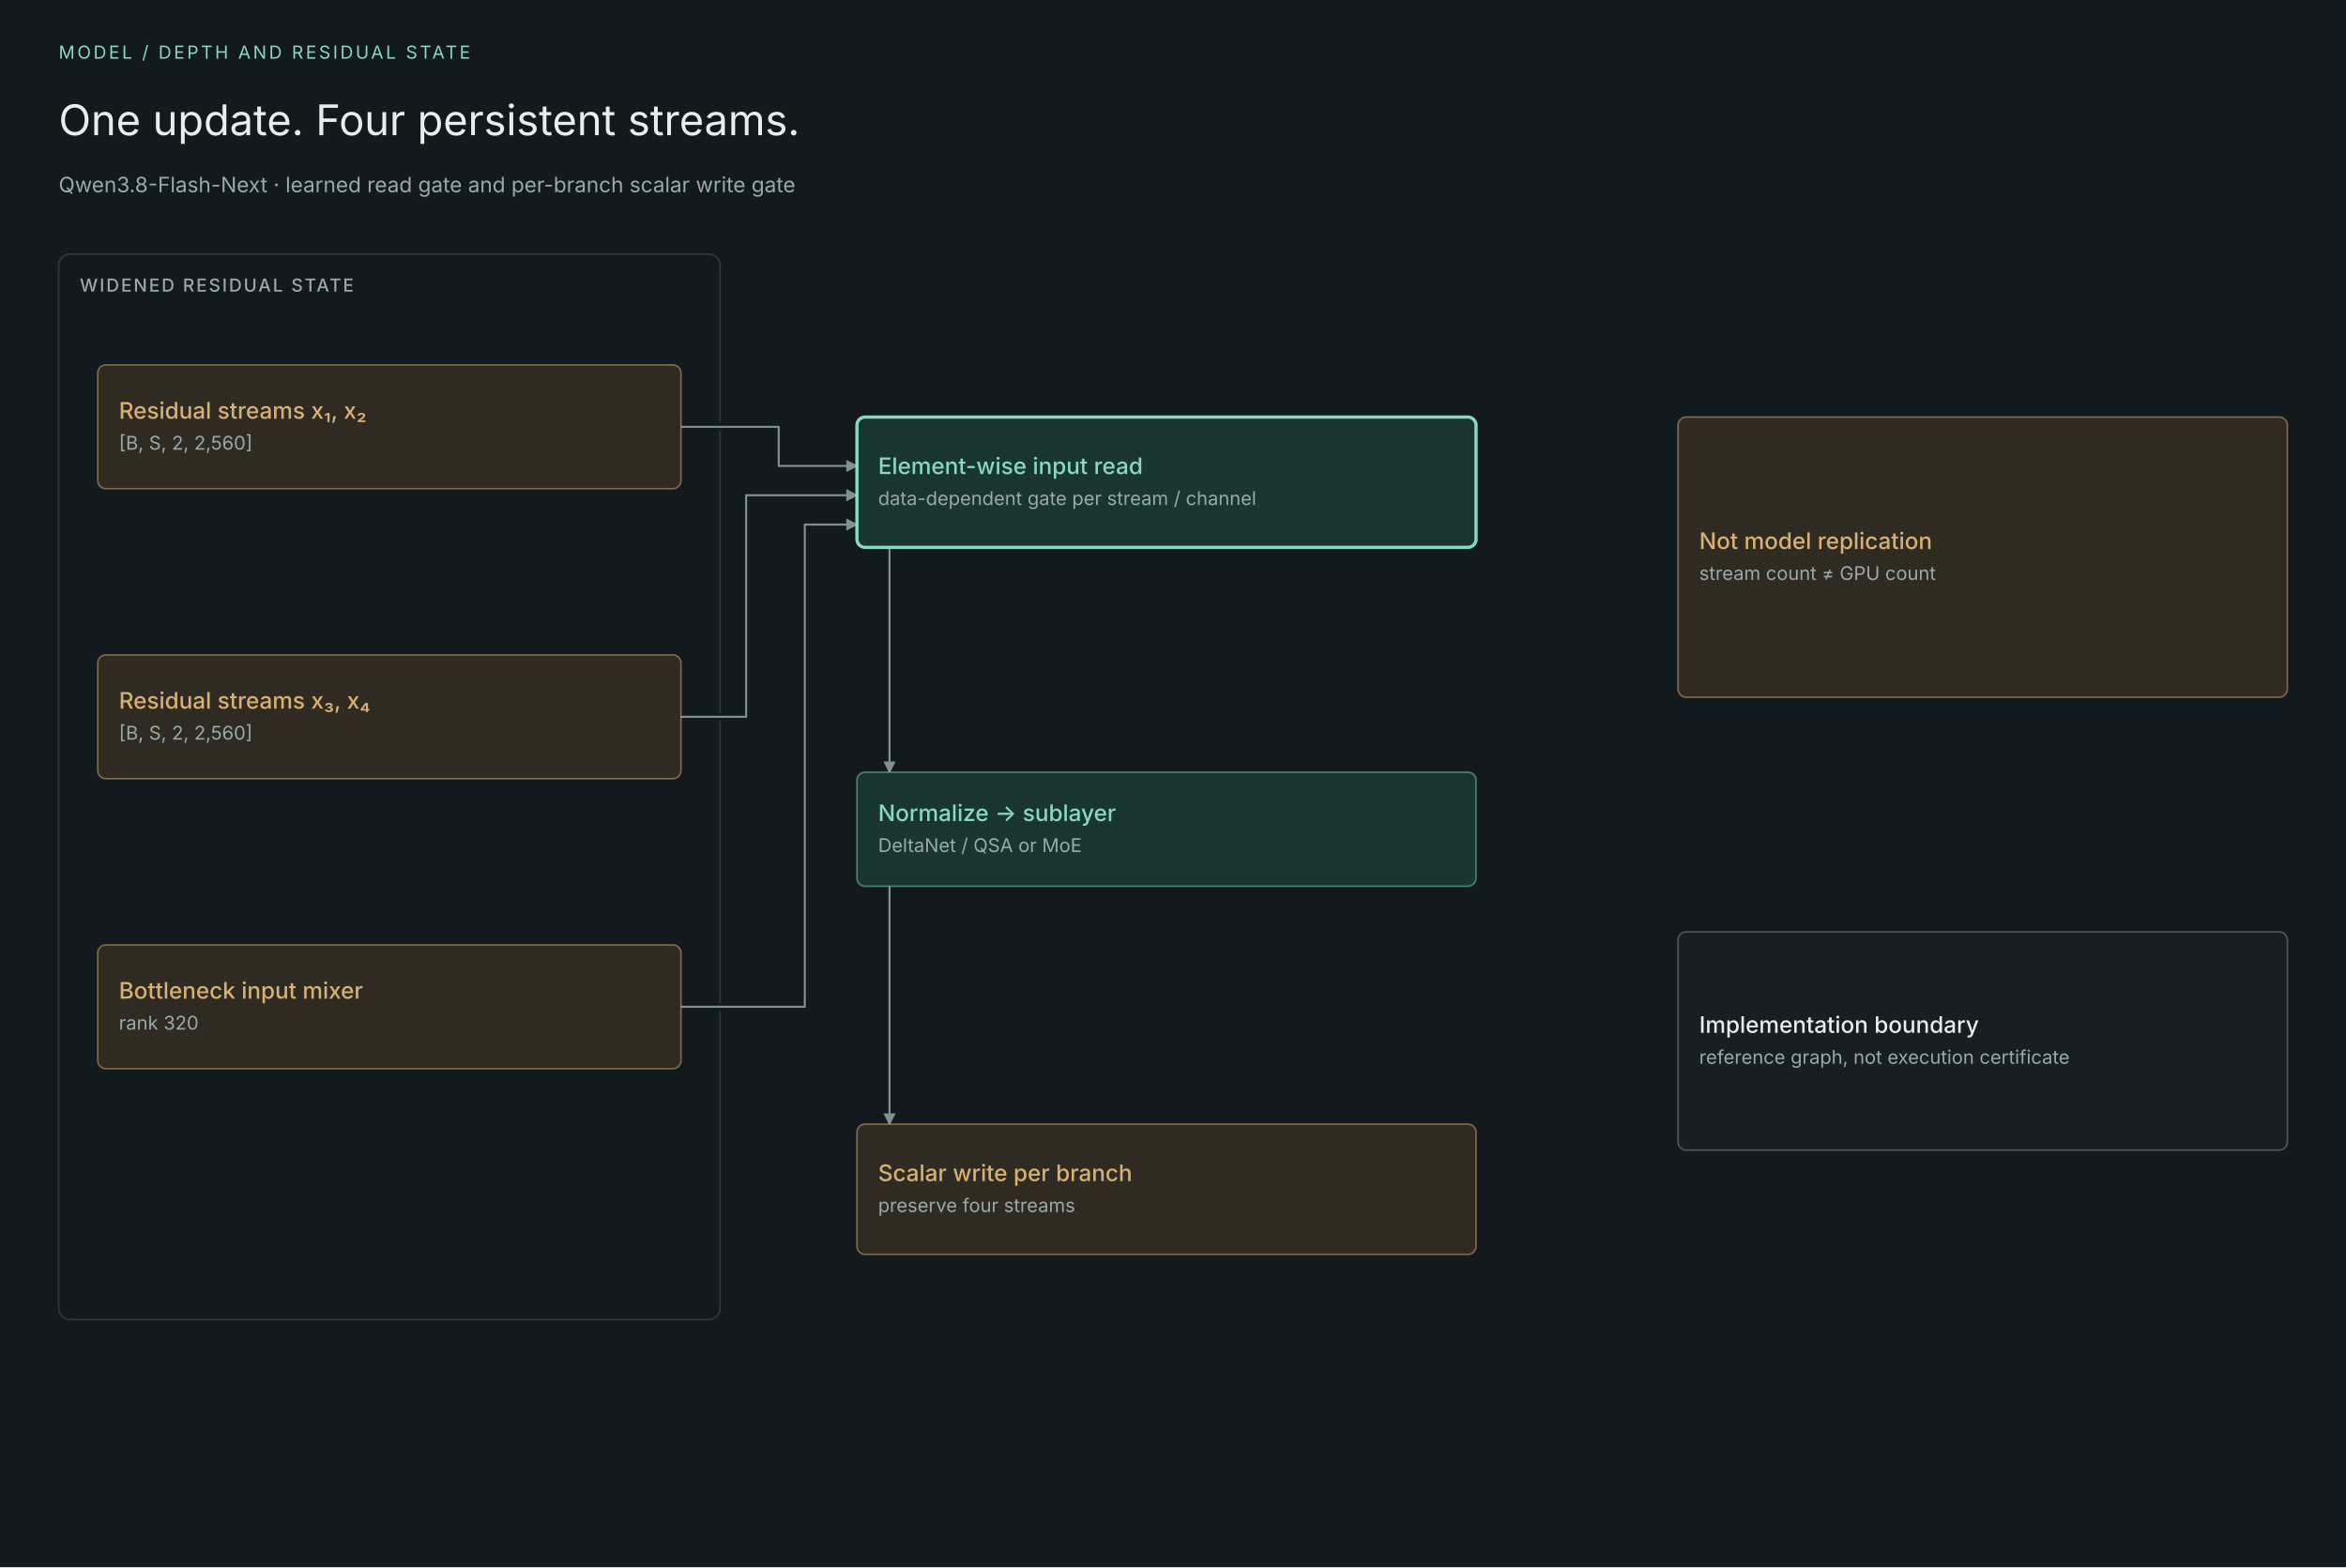
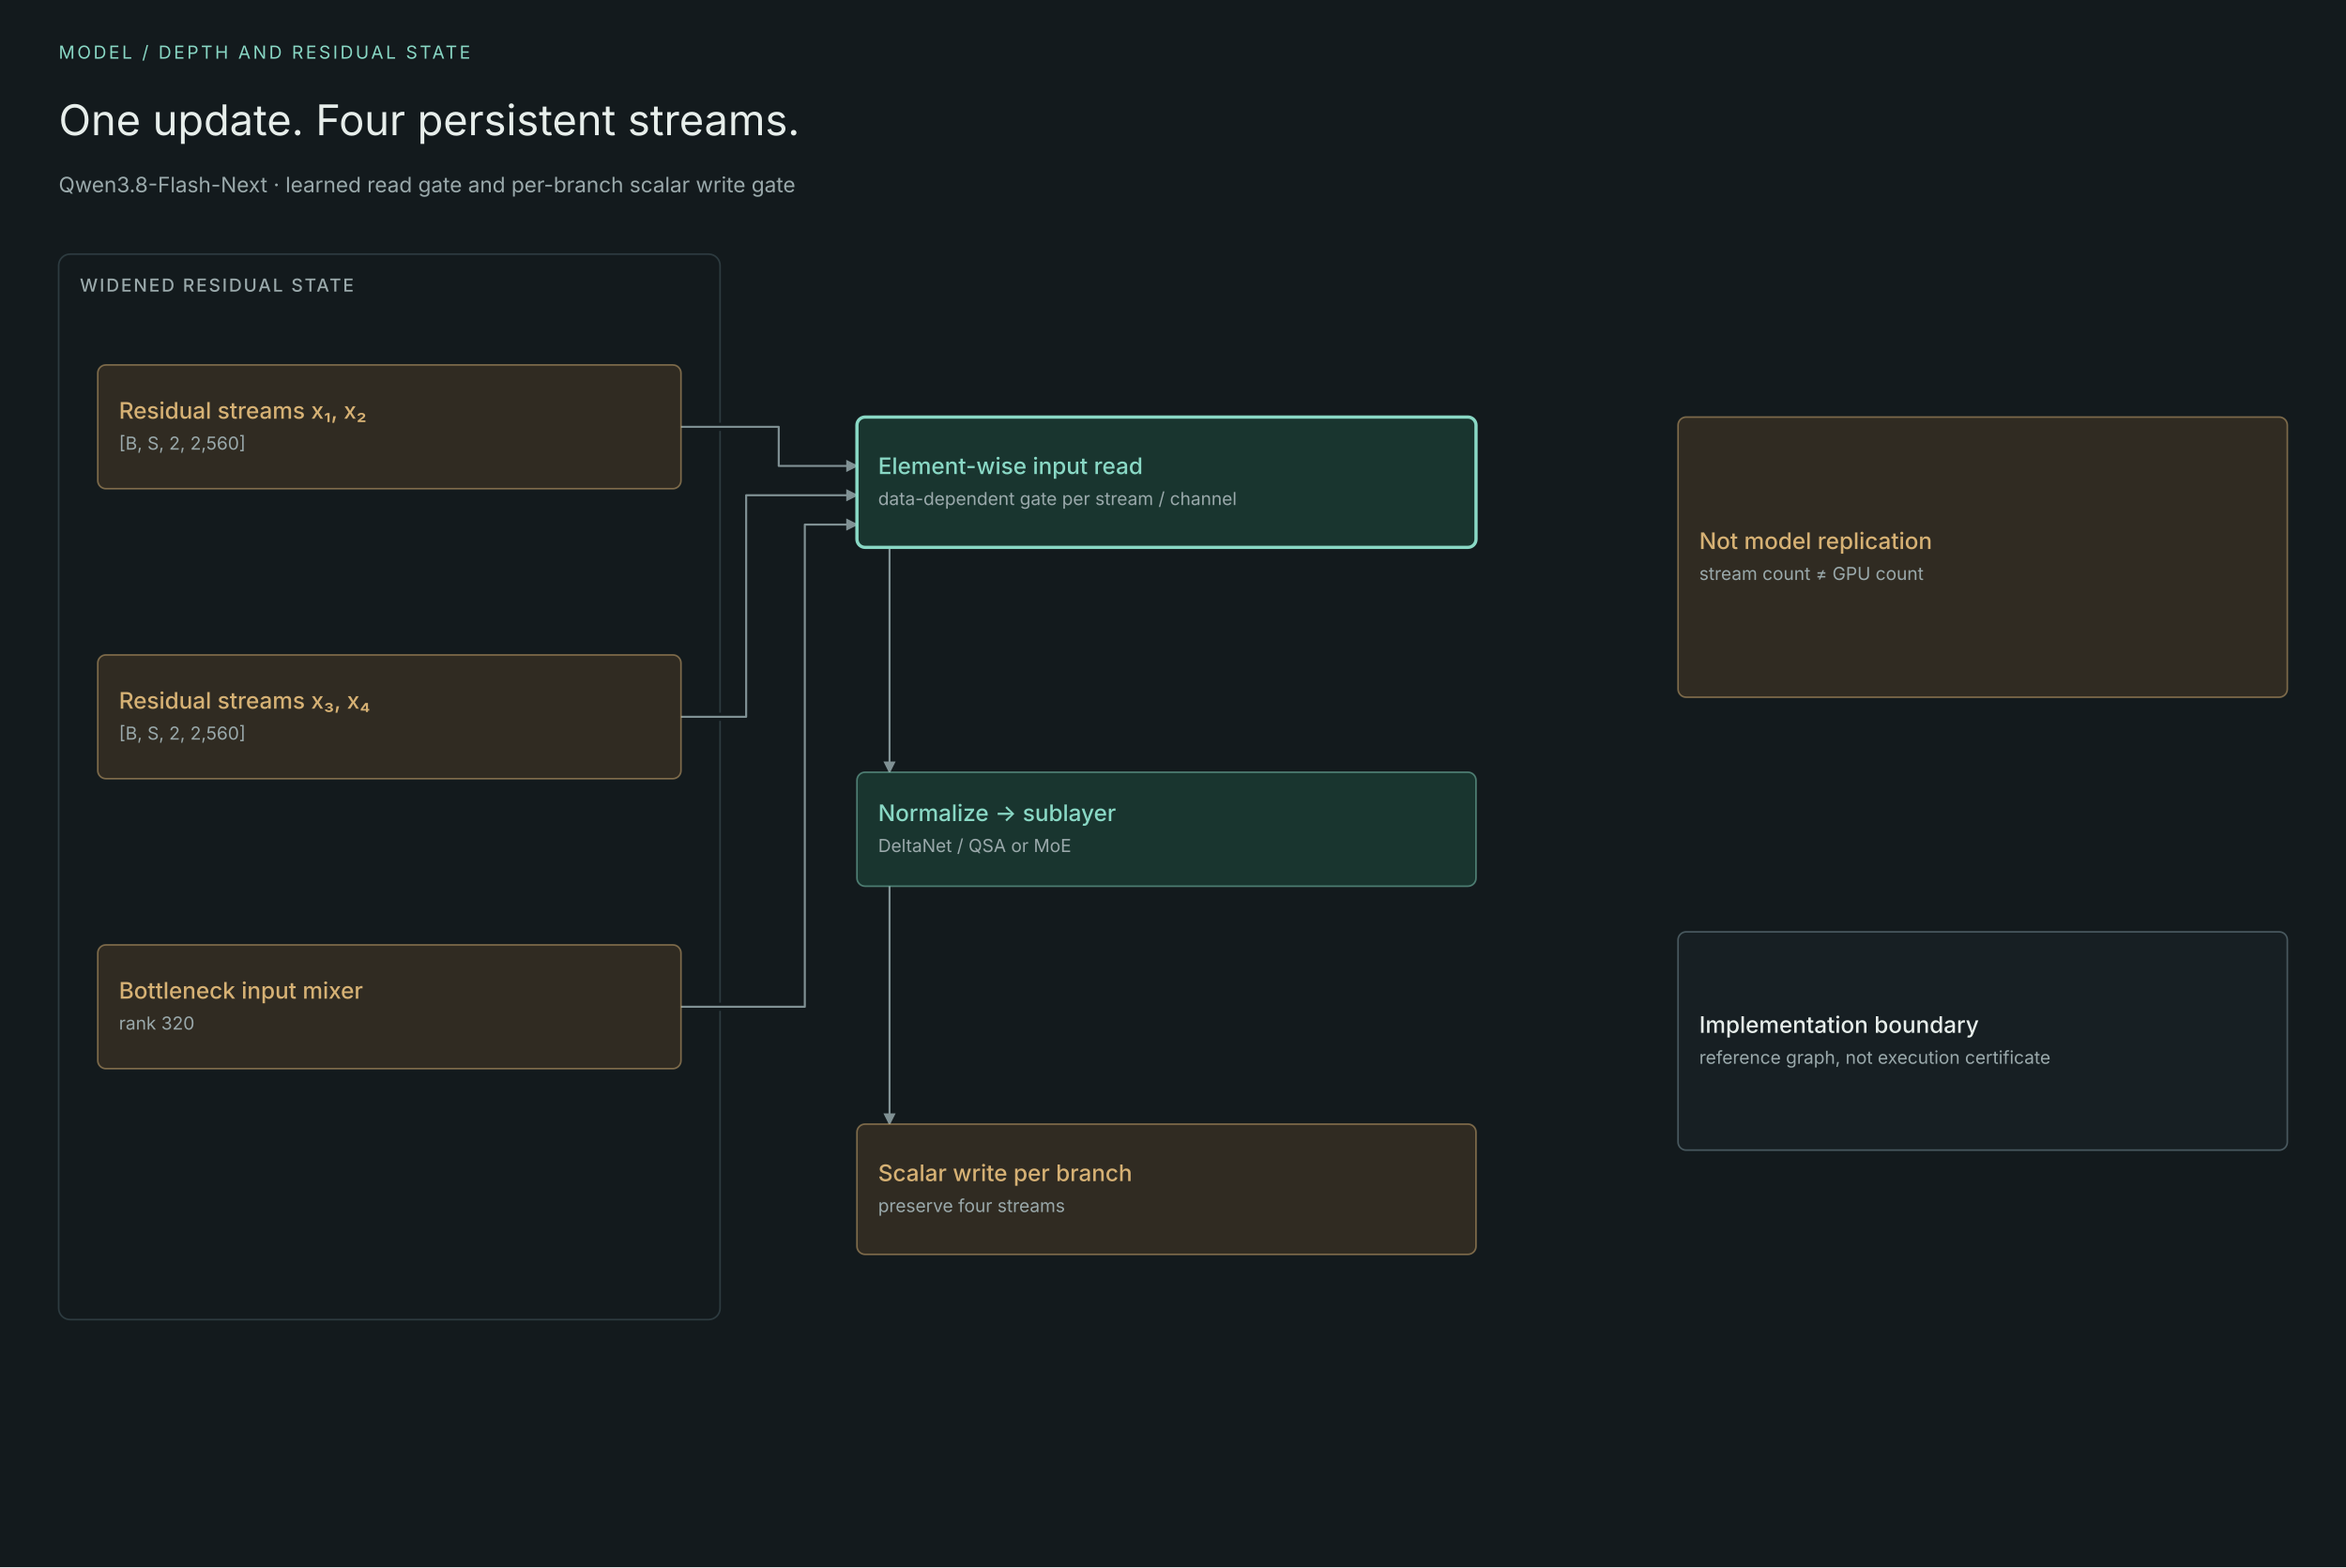
<svg xmlns="http://www.w3.org/2000/svg" class="schematic" id="schematic" viewBox="0 0 1440 962" role="group" aria-label="Qwen3.8 · Flash-Next Architecture schematic" style="fill:rgb(0, 0, 0);fill-opacity:1;stroke:none;stroke-width:1px;stroke-opacity:1;stroke-dasharray:none;stroke-linecap:butt;stroke-linejoin:miter;font-family:Inter, -apple-system, &quot;system-ui&quot;, &quot;Segoe UI&quot;, Arial, sans-serif;font-size:14px;font-weight:400;letter-spacing:normal;text-anchor:start;opacity:1" width="1440" height="962">
  <defs style="fill:rgb(0, 0, 0);fill-opacity:1;stroke:none;stroke-width:1px;stroke-opacity:1;stroke-dasharray:none;stroke-linecap:butt;stroke-linejoin:miter;font-family:Inter, -apple-system, &quot;system-ui&quot;, &quot;Segoe UI&quot;, Arial, sans-serif;font-size:14px;font-weight:400;letter-spacing:normal;text-anchor:start;opacity:1">
    <marker id="arrow-flow" viewBox="0 0 8 8" refX="7" refY="4" markerWidth="6" markerHeight="6" orient="auto-start-reverse" style="fill:rgb(0, 0, 0);fill-opacity:1;stroke:none;stroke-width:1px;stroke-opacity:1;stroke-dasharray:none;stroke-linecap:butt;stroke-linejoin:miter;font-family:Inter, -apple-system, &quot;system-ui&quot;, &quot;Segoe UI&quot;, Arial, sans-serif;font-size:14px;font-weight:400;letter-spacing:normal;text-anchor:start;opacity:1">
      <path d="M 0 0 L 8 4 L 0 8 Z" style="fill:rgb(128, 145, 148);fill-opacity:1;stroke:none;stroke-width:1px;stroke-opacity:1;stroke-dasharray:none;stroke-linecap:butt;stroke-linejoin:miter;font-family:Inter, -apple-system, &quot;system-ui&quot;, &quot;Segoe UI&quot;, Arial, sans-serif;font-size:14px;font-weight:400;letter-spacing:normal;text-anchor:start;opacity:1" />
    </marker>
    <marker id="arrow-state" viewBox="0 0 8 8" refX="7" refY="4" markerWidth="6" markerHeight="6" orient="auto-start-reverse" style="fill:rgb(0, 0, 0);fill-opacity:1;stroke:none;stroke-width:1px;stroke-opacity:1;stroke-dasharray:none;stroke-linecap:butt;stroke-linejoin:miter;font-family:Inter, -apple-system, &quot;system-ui&quot;, &quot;Segoe UI&quot;, Arial, sans-serif;font-size:14px;font-weight:400;letter-spacing:normal;text-anchor:start;opacity:1">
      <path d="M 0 0 L 8 4 L 0 8 Z" style="fill:rgb(214, 177, 116);fill-opacity:1;stroke:none;stroke-width:1px;stroke-opacity:1;stroke-dasharray:none;stroke-linecap:butt;stroke-linejoin:miter;font-family:Inter, -apple-system, &quot;system-ui&quot;, &quot;Segoe UI&quot;, Arial, sans-serif;font-size:14px;font-weight:400;letter-spacing:normal;text-anchor:start;opacity:1" />
    </marker>
    <marker id="arrow-residual" viewBox="0 0 8 8" refX="7" refY="4" markerWidth="6" markerHeight="6" orient="auto-start-reverse" style="fill:rgb(0, 0, 0);fill-opacity:1;stroke:none;stroke-width:1px;stroke-opacity:1;stroke-dasharray:none;stroke-linecap:butt;stroke-linejoin:miter;font-family:Inter, -apple-system, &quot;system-ui&quot;, &quot;Segoe UI&quot;, Arial, sans-serif;font-size:14px;font-weight:400;letter-spacing:normal;text-anchor:start;opacity:1">
      <path d="M 0 0 L 8 4 L 0 8 Z" style="fill:rgb(128, 145, 148);fill-opacity:1;stroke:none;stroke-width:1px;stroke-opacity:1;stroke-dasharray:none;stroke-linecap:butt;stroke-linejoin:miter;font-family:Inter, -apple-system, &quot;system-ui&quot;, &quot;Segoe UI&quot;, Arial, sans-serif;font-size:14px;font-weight:400;letter-spacing:normal;text-anchor:start;opacity:1" />
    </marker>
    <marker id="arrow-comm" viewBox="0 0 8 8" refX="7" refY="4" markerWidth="6" markerHeight="6" orient="auto-start-reverse" style="fill:rgb(0, 0, 0);fill-opacity:1;stroke:none;stroke-width:1px;stroke-opacity:1;stroke-dasharray:none;stroke-linecap:butt;stroke-linejoin:miter;font-family:Inter, -apple-system, &quot;system-ui&quot;, &quot;Segoe UI&quot;, Arial, sans-serif;font-size:14px;font-weight:400;letter-spacing:normal;text-anchor:start;opacity:1">
      <path d="M 0 0 L 8 4 L 0 8 Z" style="fill:rgb(183, 167, 228);fill-opacity:1;stroke:none;stroke-width:1px;stroke-opacity:1;stroke-dasharray:none;stroke-linecap:butt;stroke-linejoin:miter;font-family:Inter, -apple-system, &quot;system-ui&quot;, &quot;Segoe UI&quot;, Arial, sans-serif;font-size:14px;font-weight:400;letter-spacing:normal;text-anchor:start;opacity:1" />
    </marker>
    <marker id="arrow-control" viewBox="0 0 8 8" refX="7" refY="4" markerWidth="6" markerHeight="6" orient="auto-start-reverse" style="fill:rgb(0, 0, 0);fill-opacity:1;stroke:none;stroke-width:1px;stroke-opacity:1;stroke-dasharray:none;stroke-linecap:butt;stroke-linejoin:miter;font-family:Inter, -apple-system, &quot;system-ui&quot;, &quot;Segoe UI&quot;, Arial, sans-serif;font-size:14px;font-weight:400;letter-spacing:normal;text-anchor:start;opacity:1">
      <path d="M 0 0 L 8 4 L 0 8 Z" style="fill:rgb(128, 145, 148);fill-opacity:1;stroke:none;stroke-width:1px;stroke-opacity:1;stroke-dasharray:none;stroke-linecap:butt;stroke-linejoin:miter;font-family:Inter, -apple-system, &quot;system-ui&quot;, &quot;Segoe UI&quot;, Arial, sans-serif;font-size:14px;font-weight:400;letter-spacing:normal;text-anchor:start;opacity:1" />
    </marker>
    <marker id="arrow-delay" viewBox="0 0 8 8" refX="7" refY="4" markerWidth="6" markerHeight="6" orient="auto-start-reverse" style="fill:rgb(0, 0, 0);fill-opacity:1;stroke:none;stroke-width:1px;stroke-opacity:1;stroke-dasharray:none;stroke-linecap:butt;stroke-linejoin:miter;font-family:Inter, -apple-system, &quot;system-ui&quot;, &quot;Segoe UI&quot;, Arial, sans-serif;font-size:14px;font-weight:400;letter-spacing:normal;text-anchor:start;opacity:1">
      <path d="M 0 0 L 8 4 L 0 8 Z" style="fill:rgb(214, 177, 116);fill-opacity:1;stroke:none;stroke-width:1px;stroke-opacity:1;stroke-dasharray:none;stroke-linecap:butt;stroke-linejoin:miter;font-family:Inter, -apple-system, &quot;system-ui&quot;, &quot;Segoe UI&quot;, Arial, sans-serif;font-size:14px;font-weight:400;letter-spacing:normal;text-anchor:start;opacity:1" />
    </marker>
    <marker id="arrow-host" viewBox="0 0 8 8" refX="7" refY="4" markerWidth="6" markerHeight="6" orient="auto-start-reverse" style="fill:rgb(0, 0, 0);fill-opacity:1;stroke:none;stroke-width:1px;stroke-opacity:1;stroke-dasharray:none;stroke-linecap:butt;stroke-linejoin:miter;font-family:Inter, -apple-system, &quot;system-ui&quot;, &quot;Segoe UI&quot;, Arial, sans-serif;font-size:14px;font-weight:400;letter-spacing:normal;text-anchor:start;opacity:1">
      <path d="M 0 0 L 8 4 L 0 8 Z" style="fill:rgb(128, 145, 148);fill-opacity:1;stroke:none;stroke-width:1px;stroke-opacity:1;stroke-dasharray:none;stroke-linecap:butt;stroke-linejoin:miter;font-family:Inter, -apple-system, &quot;system-ui&quot;, &quot;Segoe UI&quot;, Arial, sans-serif;font-size:14px;font-weight:400;letter-spacing:normal;text-anchor:start;opacity:1" />
    </marker>
    <marker id="arrow-nvlink" viewBox="0 0 8 8" refX="7" refY="4" markerWidth="6" markerHeight="6" orient="auto-start-reverse" style="fill:rgb(0, 0, 0);fill-opacity:1;stroke:none;stroke-width:1px;stroke-opacity:1;stroke-dasharray:none;stroke-linecap:butt;stroke-linejoin:miter;font-family:Inter, -apple-system, &quot;system-ui&quot;, &quot;Segoe UI&quot;, Arial, sans-serif;font-size:14px;font-weight:400;letter-spacing:normal;text-anchor:start;opacity:1">
      <path d="M 0 0 L 8 4 L 0 8 Z" style="fill:rgb(128, 145, 148);fill-opacity:1;stroke:none;stroke-width:1px;stroke-opacity:1;stroke-dasharray:none;stroke-linecap:butt;stroke-linejoin:miter;font-family:Inter, -apple-system, &quot;system-ui&quot;, &quot;Segoe UI&quot;, Arial, sans-serif;font-size:14px;font-weight:400;letter-spacing:normal;text-anchor:start;opacity:1" />
    </marker>
    <marker id="arrow-inactive" viewBox="0 0 8 8" refX="7" refY="4" markerWidth="6" markerHeight="6" orient="auto-start-reverse" style="fill:rgb(0, 0, 0);fill-opacity:1;stroke:none;stroke-width:1px;stroke-opacity:1;stroke-dasharray:none;stroke-linecap:butt;stroke-linejoin:miter;font-family:Inter, -apple-system, &quot;system-ui&quot;, &quot;Segoe UI&quot;, Arial, sans-serif;font-size:14px;font-weight:400;letter-spacing:normal;text-anchor:start;opacity:1">
      <path d="M 0 0 L 8 4 L 0 8 Z" style="fill:rgb(128, 145, 148);fill-opacity:1;stroke:none;stroke-width:1px;stroke-opacity:1;stroke-dasharray:none;stroke-linecap:butt;stroke-linejoin:miter;font-family:Inter, -apple-system, &quot;system-ui&quot;, &quot;Segoe UI&quot;, Arial, sans-serif;font-size:14px;font-weight:400;letter-spacing:normal;text-anchor:start;opacity:1" />
    </marker>
  </defs>
  <rect class="canvas-bg" width="1440" height="962" style="fill:rgb(19, 26, 29);fill-opacity:1;stroke:none;stroke-width:1px;stroke-opacity:1;stroke-dasharray:none;stroke-linecap:butt;stroke-linejoin:miter;font-family:Inter, -apple-system, &quot;system-ui&quot;, &quot;Segoe UI&quot;, Arial, sans-serif;font-size:14px;font-weight:400;letter-spacing:normal;text-anchor:start;opacity:1" />
  <g class="diagram-group" data-group="depth-state" style="fill:rgb(0, 0, 0);fill-opacity:1;stroke:none;stroke-width:1px;stroke-opacity:1;stroke-dasharray:none;stroke-linecap:butt;stroke-linejoin:miter;font-family:Inter, -apple-system, &quot;system-ui&quot;, &quot;Segoe UI&quot;, Arial, sans-serif;font-size:14px;font-weight:400;letter-spacing:normal;text-anchor:start;opacity:1">
    <rect class="group-box" x="36" y="156" width="406" height="654" rx="7" style="fill:none;fill-opacity:1;stroke:rgb(45, 59, 64);stroke-width:1px;stroke-opacity:1;stroke-dasharray:none;stroke-linecap:butt;stroke-linejoin:miter;font-family:Inter, -apple-system, &quot;system-ui&quot;, &quot;Segoe UI&quot;, Arial, sans-serif;font-size:14px;font-weight:400;letter-spacing:normal;text-anchor:start;opacity:1" />
    <text class="group-title" x="49" y="179" style="fill:rgb(154, 169, 171);fill-opacity:1;stroke:none;stroke-width:1px;stroke-opacity:1;stroke-dasharray:none;stroke-linecap:butt;stroke-linejoin:miter;font-family:Inter, -apple-system, &quot;system-ui&quot;, &quot;Segoe UI&quot;, Arial, sans-serif;font-size:11px;font-weight:500;letter-spacing:1.1px;text-anchor:start;opacity:1">WIDENED RESIDUAL STATE</text>
  </g>
  <g class="edge  " data-edge="wire-0" style="fill:rgb(0, 0, 0);fill-opacity:1;stroke:none;stroke-width:1px;stroke-opacity:1;stroke-dasharray:none;stroke-linecap:butt;stroke-linejoin:miter;font-family:Inter, -apple-system, &quot;system-ui&quot;, &quot;Segoe UI&quot;, Arial, sans-serif;font-size:14px;font-weight:400;letter-spacing:normal;text-anchor:start;opacity:1">
    <path class="wire-halo" d="M418 262 L478 262 L478 286 L526 286" style="fill:none;fill-opacity:1;stroke:rgb(19, 26, 29);stroke-width:5px;stroke-opacity:1;stroke-dasharray:none;stroke-linecap:butt;stroke-linejoin:round;font-family:Inter, -apple-system, &quot;system-ui&quot;, &quot;Segoe UI&quot;, Arial, sans-serif;font-size:14px;font-weight:400;letter-spacing:normal;text-anchor:start;opacity:1" />
    <path class="wire flow" d="M418 262 L478 262 L478 286 L526 286" marker-end="url(#arrow-flow)" style="fill:none;fill-opacity:1;stroke:rgb(128, 145, 148);stroke-width:1.25px;stroke-opacity:1;stroke-dasharray:none;stroke-linecap:round;stroke-linejoin:round;font-family:Inter, -apple-system, &quot;system-ui&quot;, &quot;Segoe UI&quot;, Arial, sans-serif;font-size:14px;font-weight:400;letter-spacing:normal;text-anchor:start;opacity:1" />
  </g>
  <g class="edge  " data-edge="wire-1" style="fill:rgb(0, 0, 0);fill-opacity:1;stroke:none;stroke-width:1px;stroke-opacity:1;stroke-dasharray:none;stroke-linecap:butt;stroke-linejoin:miter;font-family:Inter, -apple-system, &quot;system-ui&quot;, &quot;Segoe UI&quot;, Arial, sans-serif;font-size:14px;font-weight:400;letter-spacing:normal;text-anchor:start;opacity:1">
    <path class="wire-halo" d="M418 440 L458 440 L458 304 L526 304" style="fill:none;fill-opacity:1;stroke:rgb(19, 26, 29);stroke-width:5px;stroke-opacity:1;stroke-dasharray:none;stroke-linecap:butt;stroke-linejoin:round;font-family:Inter, -apple-system, &quot;system-ui&quot;, &quot;Segoe UI&quot;, Arial, sans-serif;font-size:14px;font-weight:400;letter-spacing:normal;text-anchor:start;opacity:1" />
    <path class="wire flow" d="M418 440 L458 440 L458 304 L526 304" marker-end="url(#arrow-flow)" style="fill:none;fill-opacity:1;stroke:rgb(128, 145, 148);stroke-width:1.25px;stroke-opacity:1;stroke-dasharray:none;stroke-linecap:round;stroke-linejoin:round;font-family:Inter, -apple-system, &quot;system-ui&quot;, &quot;Segoe UI&quot;, Arial, sans-serif;font-size:14px;font-weight:400;letter-spacing:normal;text-anchor:start;opacity:1" />
  </g>
  <g class="edge  " data-edge="wire-2" style="fill:rgb(0, 0, 0);fill-opacity:1;stroke:none;stroke-width:1px;stroke-opacity:1;stroke-dasharray:none;stroke-linecap:butt;stroke-linejoin:miter;font-family:Inter, -apple-system, &quot;system-ui&quot;, &quot;Segoe UI&quot;, Arial, sans-serif;font-size:14px;font-weight:400;letter-spacing:normal;text-anchor:start;opacity:1">
    <path class="wire-halo" d="M418 618 L494 618 L494 322 L526 322" style="fill:none;fill-opacity:1;stroke:rgb(19, 26, 29);stroke-width:5px;stroke-opacity:1;stroke-dasharray:none;stroke-linecap:butt;stroke-linejoin:round;font-family:Inter, -apple-system, &quot;system-ui&quot;, &quot;Segoe UI&quot;, Arial, sans-serif;font-size:14px;font-weight:400;letter-spacing:normal;text-anchor:start;opacity:1" />
    <path class="wire flow" d="M418 618 L494 618 L494 322 L526 322" marker-end="url(#arrow-flow)" style="fill:none;fill-opacity:1;stroke:rgb(128, 145, 148);stroke-width:1.25px;stroke-opacity:1;stroke-dasharray:none;stroke-linecap:round;stroke-linejoin:round;font-family:Inter, -apple-system, &quot;system-ui&quot;, &quot;Segoe UI&quot;, Arial, sans-serif;font-size:14px;font-weight:400;letter-spacing:normal;text-anchor:start;opacity:1" />
  </g>
  <g class="edge  " data-edge="wire-3" style="fill:rgb(0, 0, 0);fill-opacity:1;stroke:none;stroke-width:1px;stroke-opacity:1;stroke-dasharray:none;stroke-linecap:butt;stroke-linejoin:miter;font-family:Inter, -apple-system, &quot;system-ui&quot;, &quot;Segoe UI&quot;, Arial, sans-serif;font-size:14px;font-weight:400;letter-spacing:normal;text-anchor:start;opacity:1">
    <path class="wire-halo" d="M546 336 L546 474" style="fill:none;fill-opacity:1;stroke:rgb(19, 26, 29);stroke-width:5px;stroke-opacity:1;stroke-dasharray:none;stroke-linecap:butt;stroke-linejoin:round;font-family:Inter, -apple-system, &quot;system-ui&quot;, &quot;Segoe UI&quot;, Arial, sans-serif;font-size:14px;font-weight:400;letter-spacing:normal;text-anchor:start;opacity:1" />
    <path class="wire flow" d="M546 336 L546 474" marker-end="url(#arrow-flow)" style="fill:none;fill-opacity:1;stroke:rgb(128, 145, 148);stroke-width:1.25px;stroke-opacity:1;stroke-dasharray:none;stroke-linecap:round;stroke-linejoin:round;font-family:Inter, -apple-system, &quot;system-ui&quot;, &quot;Segoe UI&quot;, Arial, sans-serif;font-size:14px;font-weight:400;letter-spacing:normal;text-anchor:start;opacity:1" />
  </g>
  <g class="edge  " data-edge="wire-4" style="fill:rgb(0, 0, 0);fill-opacity:1;stroke:none;stroke-width:1px;stroke-opacity:1;stroke-dasharray:none;stroke-linecap:butt;stroke-linejoin:miter;font-family:Inter, -apple-system, &quot;system-ui&quot;, &quot;Segoe UI&quot;, Arial, sans-serif;font-size:14px;font-weight:400;letter-spacing:normal;text-anchor:start;opacity:1">
    <path class="wire-halo" d="M546 544 L546 690" style="fill:none;fill-opacity:1;stroke:rgb(19, 26, 29);stroke-width:5px;stroke-opacity:1;stroke-dasharray:none;stroke-linecap:butt;stroke-linejoin:round;font-family:Inter, -apple-system, &quot;system-ui&quot;, &quot;Segoe UI&quot;, Arial, sans-serif;font-size:14px;font-weight:400;letter-spacing:normal;text-anchor:start;opacity:1" />
    <path class="wire flow" d="M546 544 L546 690" marker-end="url(#arrow-flow)" style="fill:none;fill-opacity:1;stroke:rgb(128, 145, 148);stroke-width:1.25px;stroke-opacity:1;stroke-dasharray:none;stroke-linecap:round;stroke-linejoin:round;font-family:Inter, -apple-system, &quot;system-ui&quot;, &quot;Segoe UI&quot;, Arial, sans-serif;font-size:14px;font-weight:400;letter-spacing:normal;text-anchor:start;opacity:1" />
  </g>
  <g class="node op state    " data-node="depth-0" role="button" aria-label="Residual streams x₁, x₂ — [B, S, 2, 2,560]" style="fill:rgb(0, 0, 0);fill-opacity:1;stroke:none;stroke-width:1px;stroke-opacity:1;stroke-dasharray:none;stroke-linecap:butt;stroke-linejoin:miter;font-family:Inter, -apple-system, &quot;system-ui&quot;, &quot;Segoe UI&quot;, Arial, sans-serif;font-size:14px;font-weight:400;letter-spacing:normal;text-anchor:start;opacity:1">
    <rect class="node-box" x="60" y="224" width="358" height="76" rx="5" style="fill:rgb(48, 43, 34);fill-opacity:1;stroke:rgb(214, 177, 116);stroke-width:1px;stroke-opacity:0.5;stroke-dasharray:none;stroke-linecap:butt;stroke-linejoin:miter;font-family:Inter, -apple-system, &quot;system-ui&quot;, &quot;Segoe UI&quot;, Arial, sans-serif;font-size:14px;font-weight:400;letter-spacing:normal;text-anchor:start;opacity:1" />
    <text class="node-title" x="73" y="257" style="fill:rgb(214, 177, 116);fill-opacity:1;stroke:none;stroke-width:1px;stroke-opacity:1;stroke-dasharray:none;stroke-linecap:butt;stroke-linejoin:miter;font-family:Inter, -apple-system, &quot;system-ui&quot;, &quot;Segoe UI&quot;, Arial, sans-serif;font-size:14px;font-weight:550;letter-spacing:normal;text-anchor:start;opacity:1">Residual streams x₁, x₂</text>
-     <text class="node-sub" x="73" y="276" style="fill:rgb(154, 169, 171);fill-opacity:1;stroke:none;stroke-width:1px;stroke-opacity:1;stroke-dasharray:none;stroke-linecap:butt;stroke-linejoin:miter;font-family:Inter, -apple-system, &quot;system-ui&quot;, &quot;Segoe UI&quot;, Arial, sans-serif;font-size:11.6px;font-weight:400;letter-spacing:normal;text-anchor:start;opacity:1">[B, S, 2, 2,560]</text>
+     <text class="node-sub" x="73" y="276" style="fill:rgb(154, 169, 171);fill-opacity:1;stroke:none;stroke-width:1px;stroke-opacity:1;stroke-dasharray:none;stroke-linecap:butt;stroke-linejoin:miter;font-family:Inter, -apple-system, &quot;system-ui&quot;, &quot;Segoe UI&quot;, Arial, sans-serif;font-size:11px;font-weight:400;letter-spacing:normal;text-anchor:start;opacity:1">[B, S, 2, 2,560]</text>
  </g>
  <g class="node op state    " data-node="depth-1" role="button" aria-label="Residual streams x₃, x₄ — [B, S, 2, 2,560]" style="fill:rgb(0, 0, 0);fill-opacity:1;stroke:none;stroke-width:1px;stroke-opacity:1;stroke-dasharray:none;stroke-linecap:butt;stroke-linejoin:miter;font-family:Inter, -apple-system, &quot;system-ui&quot;, &quot;Segoe UI&quot;, Arial, sans-serif;font-size:14px;font-weight:400;letter-spacing:normal;text-anchor:start;opacity:1">
    <rect class="node-box" x="60" y="402" width="358" height="76" rx="5" style="fill:rgb(48, 43, 34);fill-opacity:1;stroke:rgb(214, 177, 116);stroke-width:1px;stroke-opacity:0.5;stroke-dasharray:none;stroke-linecap:butt;stroke-linejoin:miter;font-family:Inter, -apple-system, &quot;system-ui&quot;, &quot;Segoe UI&quot;, Arial, sans-serif;font-size:14px;font-weight:400;letter-spacing:normal;text-anchor:start;opacity:1" />
    <text class="node-title" x="73" y="435" style="fill:rgb(214, 177, 116);fill-opacity:1;stroke:none;stroke-width:1px;stroke-opacity:1;stroke-dasharray:none;stroke-linecap:butt;stroke-linejoin:miter;font-family:Inter, -apple-system, &quot;system-ui&quot;, &quot;Segoe UI&quot;, Arial, sans-serif;font-size:14px;font-weight:550;letter-spacing:normal;text-anchor:start;opacity:1">Residual streams x₃, x₄</text>
-     <text class="node-sub" x="73" y="454" style="fill:rgb(154, 169, 171);fill-opacity:1;stroke:none;stroke-width:1px;stroke-opacity:1;stroke-dasharray:none;stroke-linecap:butt;stroke-linejoin:miter;font-family:Inter, -apple-system, &quot;system-ui&quot;, &quot;Segoe UI&quot;, Arial, sans-serif;font-size:11.6px;font-weight:400;letter-spacing:normal;text-anchor:start;opacity:1">[B, S, 2, 2,560]</text>
+     <text class="node-sub" x="73" y="454" style="fill:rgb(154, 169, 171);fill-opacity:1;stroke:none;stroke-width:1px;stroke-opacity:1;stroke-dasharray:none;stroke-linecap:butt;stroke-linejoin:miter;font-family:Inter, -apple-system, &quot;system-ui&quot;, &quot;Segoe UI&quot;, Arial, sans-serif;font-size:11px;font-weight:400;letter-spacing:normal;text-anchor:start;opacity:1">[B, S, 2, 2,560]</text>
  </g>
  <g class="node op state    " data-node="depth-2" role="button" aria-label="Bottleneck input mixer — rank 320" style="fill:rgb(0, 0, 0);fill-opacity:1;stroke:none;stroke-width:1px;stroke-opacity:1;stroke-dasharray:none;stroke-linecap:butt;stroke-linejoin:miter;font-family:Inter, -apple-system, &quot;system-ui&quot;, &quot;Segoe UI&quot;, Arial, sans-serif;font-size:14px;font-weight:400;letter-spacing:normal;text-anchor:start;opacity:1">
    <rect class="node-box" x="60" y="580" width="358" height="76" rx="5" style="fill:rgb(48, 43, 34);fill-opacity:1;stroke:rgb(214, 177, 116);stroke-width:1px;stroke-opacity:0.5;stroke-dasharray:none;stroke-linecap:butt;stroke-linejoin:miter;font-family:Inter, -apple-system, &quot;system-ui&quot;, &quot;Segoe UI&quot;, Arial, sans-serif;font-size:14px;font-weight:400;letter-spacing:normal;text-anchor:start;opacity:1" />
    <text class="node-title" x="73" y="613" style="fill:rgb(214, 177, 116);fill-opacity:1;stroke:none;stroke-width:1px;stroke-opacity:1;stroke-dasharray:none;stroke-linecap:butt;stroke-linejoin:miter;font-family:Inter, -apple-system, &quot;system-ui&quot;, &quot;Segoe UI&quot;, Arial, sans-serif;font-size:14px;font-weight:550;letter-spacing:normal;text-anchor:start;opacity:1">Bottleneck input mixer</text>
-     <text class="node-sub" x="73" y="632" style="fill:rgb(154, 169, 171);fill-opacity:1;stroke:none;stroke-width:1px;stroke-opacity:1;stroke-dasharray:none;stroke-linecap:butt;stroke-linejoin:miter;font-family:Inter, -apple-system, &quot;system-ui&quot;, &quot;Segoe UI&quot;, Arial, sans-serif;font-size:11.6px;font-weight:400;letter-spacing:normal;text-anchor:start;opacity:1">rank 320</text>
+     <text class="node-sub" x="73" y="632" style="fill:rgb(154, 169, 171);fill-opacity:1;stroke:none;stroke-width:1px;stroke-opacity:1;stroke-dasharray:none;stroke-linecap:butt;stroke-linejoin:miter;font-family:Inter, -apple-system, &quot;system-ui&quot;, &quot;Segoe UI&quot;, Arial, sans-serif;font-size:11px;font-weight:400;letter-spacing:normal;text-anchor:start;opacity:1">rank 320</text>
  </g>
  <g class="node op compute   selected " data-node="depth-read" role="button" aria-label="Element-wise input read — data-dependent gate per stream / channel" style="fill:rgb(0, 0, 0);fill-opacity:1;stroke:none;stroke-width:1px;stroke-opacity:1;stroke-dasharray:none;stroke-linecap:butt;stroke-linejoin:miter;font-family:Inter, -apple-system, &quot;system-ui&quot;, &quot;Segoe UI&quot;, Arial, sans-serif;font-size:14px;font-weight:400;letter-spacing:normal;text-anchor:start;opacity:1">
    <rect class="node-box" x="526" y="256" width="380" height="80" rx="5" style="fill:rgb(25, 53, 47);fill-opacity:1;stroke:rgb(137, 216, 197);stroke-width:2px;stroke-opacity:1;stroke-dasharray:none;stroke-linecap:butt;stroke-linejoin:miter;font-family:Inter, -apple-system, &quot;system-ui&quot;, &quot;Segoe UI&quot;, Arial, sans-serif;font-size:14px;font-weight:400;letter-spacing:normal;text-anchor:start;opacity:1" />
    <text class="node-title" x="539" y="291" style="fill:rgb(137, 216, 197);fill-opacity:1;stroke:none;stroke-width:1px;stroke-opacity:1;stroke-dasharray:none;stroke-linecap:butt;stroke-linejoin:miter;font-family:Inter, -apple-system, &quot;system-ui&quot;, &quot;Segoe UI&quot;, Arial, sans-serif;font-size:14px;font-weight:550;letter-spacing:normal;text-anchor:start;opacity:1">Element-wise input read</text>
-     <text class="node-sub" x="539" y="310" style="fill:rgb(154, 169, 171);fill-opacity:1;stroke:none;stroke-width:1px;stroke-opacity:1;stroke-dasharray:none;stroke-linecap:butt;stroke-linejoin:miter;font-family:Inter, -apple-system, &quot;system-ui&quot;, &quot;Segoe UI&quot;, Arial, sans-serif;font-size:11.6px;font-weight:400;letter-spacing:normal;text-anchor:start;opacity:1">data-dependent gate per stream / channel</text>
+     <text class="node-sub" x="539" y="310" style="fill:rgb(154, 169, 171);fill-opacity:1;stroke:none;stroke-width:1px;stroke-opacity:1;stroke-dasharray:none;stroke-linecap:butt;stroke-linejoin:miter;font-family:Inter, -apple-system, &quot;system-ui&quot;, &quot;Segoe UI&quot;, Arial, sans-serif;font-size:11px;font-weight:400;letter-spacing:normal;text-anchor:start;opacity:1">data-dependent gate per stream / channel</text>
  </g>
  <g class="node op compute    " data-node="depth-compute" role="button" aria-label="Normalize → sublayer — DeltaNet / QSA or MoE" style="fill:rgb(0, 0, 0);fill-opacity:1;stroke:none;stroke-width:1px;stroke-opacity:1;stroke-dasharray:none;stroke-linecap:butt;stroke-linejoin:miter;font-family:Inter, -apple-system, &quot;system-ui&quot;, &quot;Segoe UI&quot;, Arial, sans-serif;font-size:14px;font-weight:400;letter-spacing:normal;text-anchor:start;opacity:1">
    <rect class="node-box" x="526" y="474" width="380" height="70" rx="5" style="fill:rgb(25, 53, 47);fill-opacity:1;stroke:rgb(137, 216, 197);stroke-width:1px;stroke-opacity:0.48;stroke-dasharray:none;stroke-linecap:butt;stroke-linejoin:miter;font-family:Inter, -apple-system, &quot;system-ui&quot;, &quot;Segoe UI&quot;, Arial, sans-serif;font-size:14px;font-weight:400;letter-spacing:normal;text-anchor:start;opacity:1" />
    <text class="node-title" x="539" y="504" style="fill:rgb(137, 216, 197);fill-opacity:1;stroke:none;stroke-width:1px;stroke-opacity:1;stroke-dasharray:none;stroke-linecap:butt;stroke-linejoin:miter;font-family:Inter, -apple-system, &quot;system-ui&quot;, &quot;Segoe UI&quot;, Arial, sans-serif;font-size:14px;font-weight:550;letter-spacing:normal;text-anchor:start;opacity:1">Normalize → sublayer</text>
-     <text class="node-sub" x="539" y="523" style="fill:rgb(154, 169, 171);fill-opacity:1;stroke:none;stroke-width:1px;stroke-opacity:1;stroke-dasharray:none;stroke-linecap:butt;stroke-linejoin:miter;font-family:Inter, -apple-system, &quot;system-ui&quot;, &quot;Segoe UI&quot;, Arial, sans-serif;font-size:11.6px;font-weight:400;letter-spacing:normal;text-anchor:start;opacity:1">DeltaNet / QSA or MoE</text>
+     <text class="node-sub" x="539" y="523" style="fill:rgb(154, 169, 171);fill-opacity:1;stroke:none;stroke-width:1px;stroke-opacity:1;stroke-dasharray:none;stroke-linecap:butt;stroke-linejoin:miter;font-family:Inter, -apple-system, &quot;system-ui&quot;, &quot;Segoe UI&quot;, Arial, sans-serif;font-size:11px;font-weight:400;letter-spacing:normal;text-anchor:start;opacity:1">DeltaNet / QSA or MoE</text>
  </g>
  <g class="node op state    " data-node="depth-write" role="button" aria-label="Scalar write per branch — preserve four streams" style="fill:rgb(0, 0, 0);fill-opacity:1;stroke:none;stroke-width:1px;stroke-opacity:1;stroke-dasharray:none;stroke-linecap:butt;stroke-linejoin:miter;font-family:Inter, -apple-system, &quot;system-ui&quot;, &quot;Segoe UI&quot;, Arial, sans-serif;font-size:14px;font-weight:400;letter-spacing:normal;text-anchor:start;opacity:1">
    <rect class="node-box" x="526" y="690" width="380" height="80" rx="5" style="fill:rgb(48, 43, 34);fill-opacity:1;stroke:rgb(214, 177, 116);stroke-width:1px;stroke-opacity:0.5;stroke-dasharray:none;stroke-linecap:butt;stroke-linejoin:miter;font-family:Inter, -apple-system, &quot;system-ui&quot;, &quot;Segoe UI&quot;, Arial, sans-serif;font-size:14px;font-weight:400;letter-spacing:normal;text-anchor:start;opacity:1" />
    <text class="node-title" x="539" y="725" style="fill:rgb(214, 177, 116);fill-opacity:1;stroke:none;stroke-width:1px;stroke-opacity:1;stroke-dasharray:none;stroke-linecap:butt;stroke-linejoin:miter;font-family:Inter, -apple-system, &quot;system-ui&quot;, &quot;Segoe UI&quot;, Arial, sans-serif;font-size:14px;font-weight:550;letter-spacing:normal;text-anchor:start;opacity:1">Scalar write per branch</text>
-     <text class="node-sub" x="539" y="744" style="fill:rgb(154, 169, 171);fill-opacity:1;stroke:none;stroke-width:1px;stroke-opacity:1;stroke-dasharray:none;stroke-linecap:butt;stroke-linejoin:miter;font-family:Inter, -apple-system, &quot;system-ui&quot;, &quot;Segoe UI&quot;, Arial, sans-serif;font-size:11.6px;font-weight:400;letter-spacing:normal;text-anchor:start;opacity:1">preserve four streams</text>
+     <text class="node-sub" x="539" y="744" style="fill:rgb(154, 169, 171);fill-opacity:1;stroke:none;stroke-width:1px;stroke-opacity:1;stroke-dasharray:none;stroke-linecap:butt;stroke-linejoin:miter;font-family:Inter, -apple-system, &quot;system-ui&quot;, &quot;Segoe UI&quot;, Arial, sans-serif;font-size:11px;font-weight:400;letter-spacing:normal;text-anchor:start;opacity:1">preserve four streams</text>
  </g>
  <g class="node op state    " data-node="depth-warning" role="button" aria-label="Not model replication — stream count ≠ GPU count" style="fill:rgb(0, 0, 0);fill-opacity:1;stroke:none;stroke-width:1px;stroke-opacity:1;stroke-dasharray:none;stroke-linecap:butt;stroke-linejoin:miter;font-family:Inter, -apple-system, &quot;system-ui&quot;, &quot;Segoe UI&quot;, Arial, sans-serif;font-size:14px;font-weight:400;letter-spacing:normal;text-anchor:start;opacity:1">
    <rect class="node-box" x="1030" y="256" width="374" height="172" rx="5" style="fill:rgb(48, 43, 34);fill-opacity:1;stroke:rgb(214, 177, 116);stroke-width:1px;stroke-opacity:0.5;stroke-dasharray:none;stroke-linecap:butt;stroke-linejoin:miter;font-family:Inter, -apple-system, &quot;system-ui&quot;, &quot;Segoe UI&quot;, Arial, sans-serif;font-size:14px;font-weight:400;letter-spacing:normal;text-anchor:start;opacity:1" />
    <text class="node-title" x="1043" y="337" style="fill:rgb(214, 177, 116);fill-opacity:1;stroke:none;stroke-width:1px;stroke-opacity:1;stroke-dasharray:none;stroke-linecap:butt;stroke-linejoin:miter;font-family:Inter, -apple-system, &quot;system-ui&quot;, &quot;Segoe UI&quot;, Arial, sans-serif;font-size:14px;font-weight:550;letter-spacing:normal;text-anchor:start;opacity:1">Not model replication</text>
-     <text class="node-sub" x="1043" y="356" style="fill:rgb(154, 169, 171);fill-opacity:1;stroke:none;stroke-width:1px;stroke-opacity:1;stroke-dasharray:none;stroke-linecap:butt;stroke-linejoin:miter;font-family:Inter, -apple-system, &quot;system-ui&quot;, &quot;Segoe UI&quot;, Arial, sans-serif;font-size:11.6px;font-weight:400;letter-spacing:normal;text-anchor:start;opacity:1">stream count ≠ GPU count</text>
+     <text class="node-sub" x="1043" y="356" style="fill:rgb(154, 169, 171);fill-opacity:1;stroke:none;stroke-width:1px;stroke-opacity:1;stroke-dasharray:none;stroke-linecap:butt;stroke-linejoin:miter;font-family:Inter, -apple-system, &quot;system-ui&quot;, &quot;Segoe UI&quot;, Arial, sans-serif;font-size:11px;font-weight:400;letter-spacing:normal;text-anchor:start;opacity:1">stream count ≠ GPU count</text>
  </g>
  <g class="node op neutral    " data-node="depth-version" role="button" aria-label="Implementation boundary — reference graph, not execution certificate" style="fill:rgb(0, 0, 0);fill-opacity:1;stroke:none;stroke-width:1px;stroke-opacity:1;stroke-dasharray:none;stroke-linecap:butt;stroke-linejoin:miter;font-family:Inter, -apple-system, &quot;system-ui&quot;, &quot;Segoe UI&quot;, Arial, sans-serif;font-size:14px;font-weight:400;letter-spacing:normal;text-anchor:start;opacity:1">
    <rect class="node-box" x="1030" y="572" width="374" height="134" rx="5" style="fill:rgb(23, 31, 35);fill-opacity:1;stroke:rgb(72, 88, 94);stroke-width:1px;stroke-opacity:1;stroke-dasharray:none;stroke-linecap:butt;stroke-linejoin:miter;font-family:Inter, -apple-system, &quot;system-ui&quot;, &quot;Segoe UI&quot;, Arial, sans-serif;font-size:14px;font-weight:400;letter-spacing:normal;text-anchor:start;opacity:1" />
    <text class="node-title" x="1043" y="634" style="fill:rgb(231, 238, 235);fill-opacity:1;stroke:none;stroke-width:1px;stroke-opacity:1;stroke-dasharray:none;stroke-linecap:butt;stroke-linejoin:miter;font-family:Inter, -apple-system, &quot;system-ui&quot;, &quot;Segoe UI&quot;, Arial, sans-serif;font-size:14px;font-weight:550;letter-spacing:normal;text-anchor:start;opacity:1">Implementation boundary</text>
-     <text class="node-sub" x="1043" y="653" style="fill:rgb(154, 169, 171);fill-opacity:1;stroke:none;stroke-width:1px;stroke-opacity:1;stroke-dasharray:none;stroke-linecap:butt;stroke-linejoin:miter;font-family:Inter, -apple-system, &quot;system-ui&quot;, &quot;Segoe UI&quot;, Arial, sans-serif;font-size:11.6px;font-weight:400;letter-spacing:normal;text-anchor:start;opacity:1">reference graph, not execution certificate</text>
+     <text class="node-sub" x="1043" y="653" style="fill:rgb(154, 169, 171);fill-opacity:1;stroke:none;stroke-width:1px;stroke-opacity:1;stroke-dasharray:none;stroke-linecap:butt;stroke-linejoin:miter;font-family:Inter, -apple-system, &quot;system-ui&quot;, &quot;Segoe UI&quot;, Arial, sans-serif;font-size:11px;font-weight:400;letter-spacing:normal;text-anchor:start;opacity:1">reference graph, not execution certificate</text>
  </g>
  <text class="label compute" data-label="label-0" x="36" y="36" style="fill:rgb(137, 216, 197);fill-opacity:1;stroke:none;stroke-width:1px;stroke-opacity:1;stroke-dasharray:none;stroke-linecap:butt;stroke-linejoin:miter;font-family:Inter, -apple-system, &quot;system-ui&quot;, &quot;Segoe UI&quot;, Arial, sans-serif;font-size:11px;font-weight:400;letter-spacing:1.5px;text-anchor:start;opacity:1">MODEL / DEPTH AND RESIDUAL STATE</text>
  <text class="label text" data-label="label-1" x="36" y="83" style="fill:rgb(231, 238, 235);fill-opacity:1;stroke:none;stroke-width:1px;stroke-opacity:1;stroke-dasharray:none;stroke-linecap:butt;stroke-linejoin:miter;font-family:Inter, -apple-system, &quot;system-ui&quot;, &quot;Segoe UI&quot;, Arial, sans-serif;font-size:26px;font-weight:400;letter-spacing:normal;text-anchor:start;opacity:1">One update. Four persistent streams.</text>
  <text class="label muted" data-label="label-2" x="36" y="118" style="fill:rgb(154, 169, 171);fill-opacity:1;stroke:none;stroke-width:1px;stroke-opacity:1;stroke-dasharray:none;stroke-linecap:butt;stroke-linejoin:miter;font-family:Inter, -apple-system, &quot;system-ui&quot;, &quot;Segoe UI&quot;, Arial, sans-serif;font-size:13px;font-weight:400;letter-spacing:normal;text-anchor:start;opacity:1">Qwen3.8-Flash-Next · learned read gate and per-branch scalar write gate</text>
</svg>
